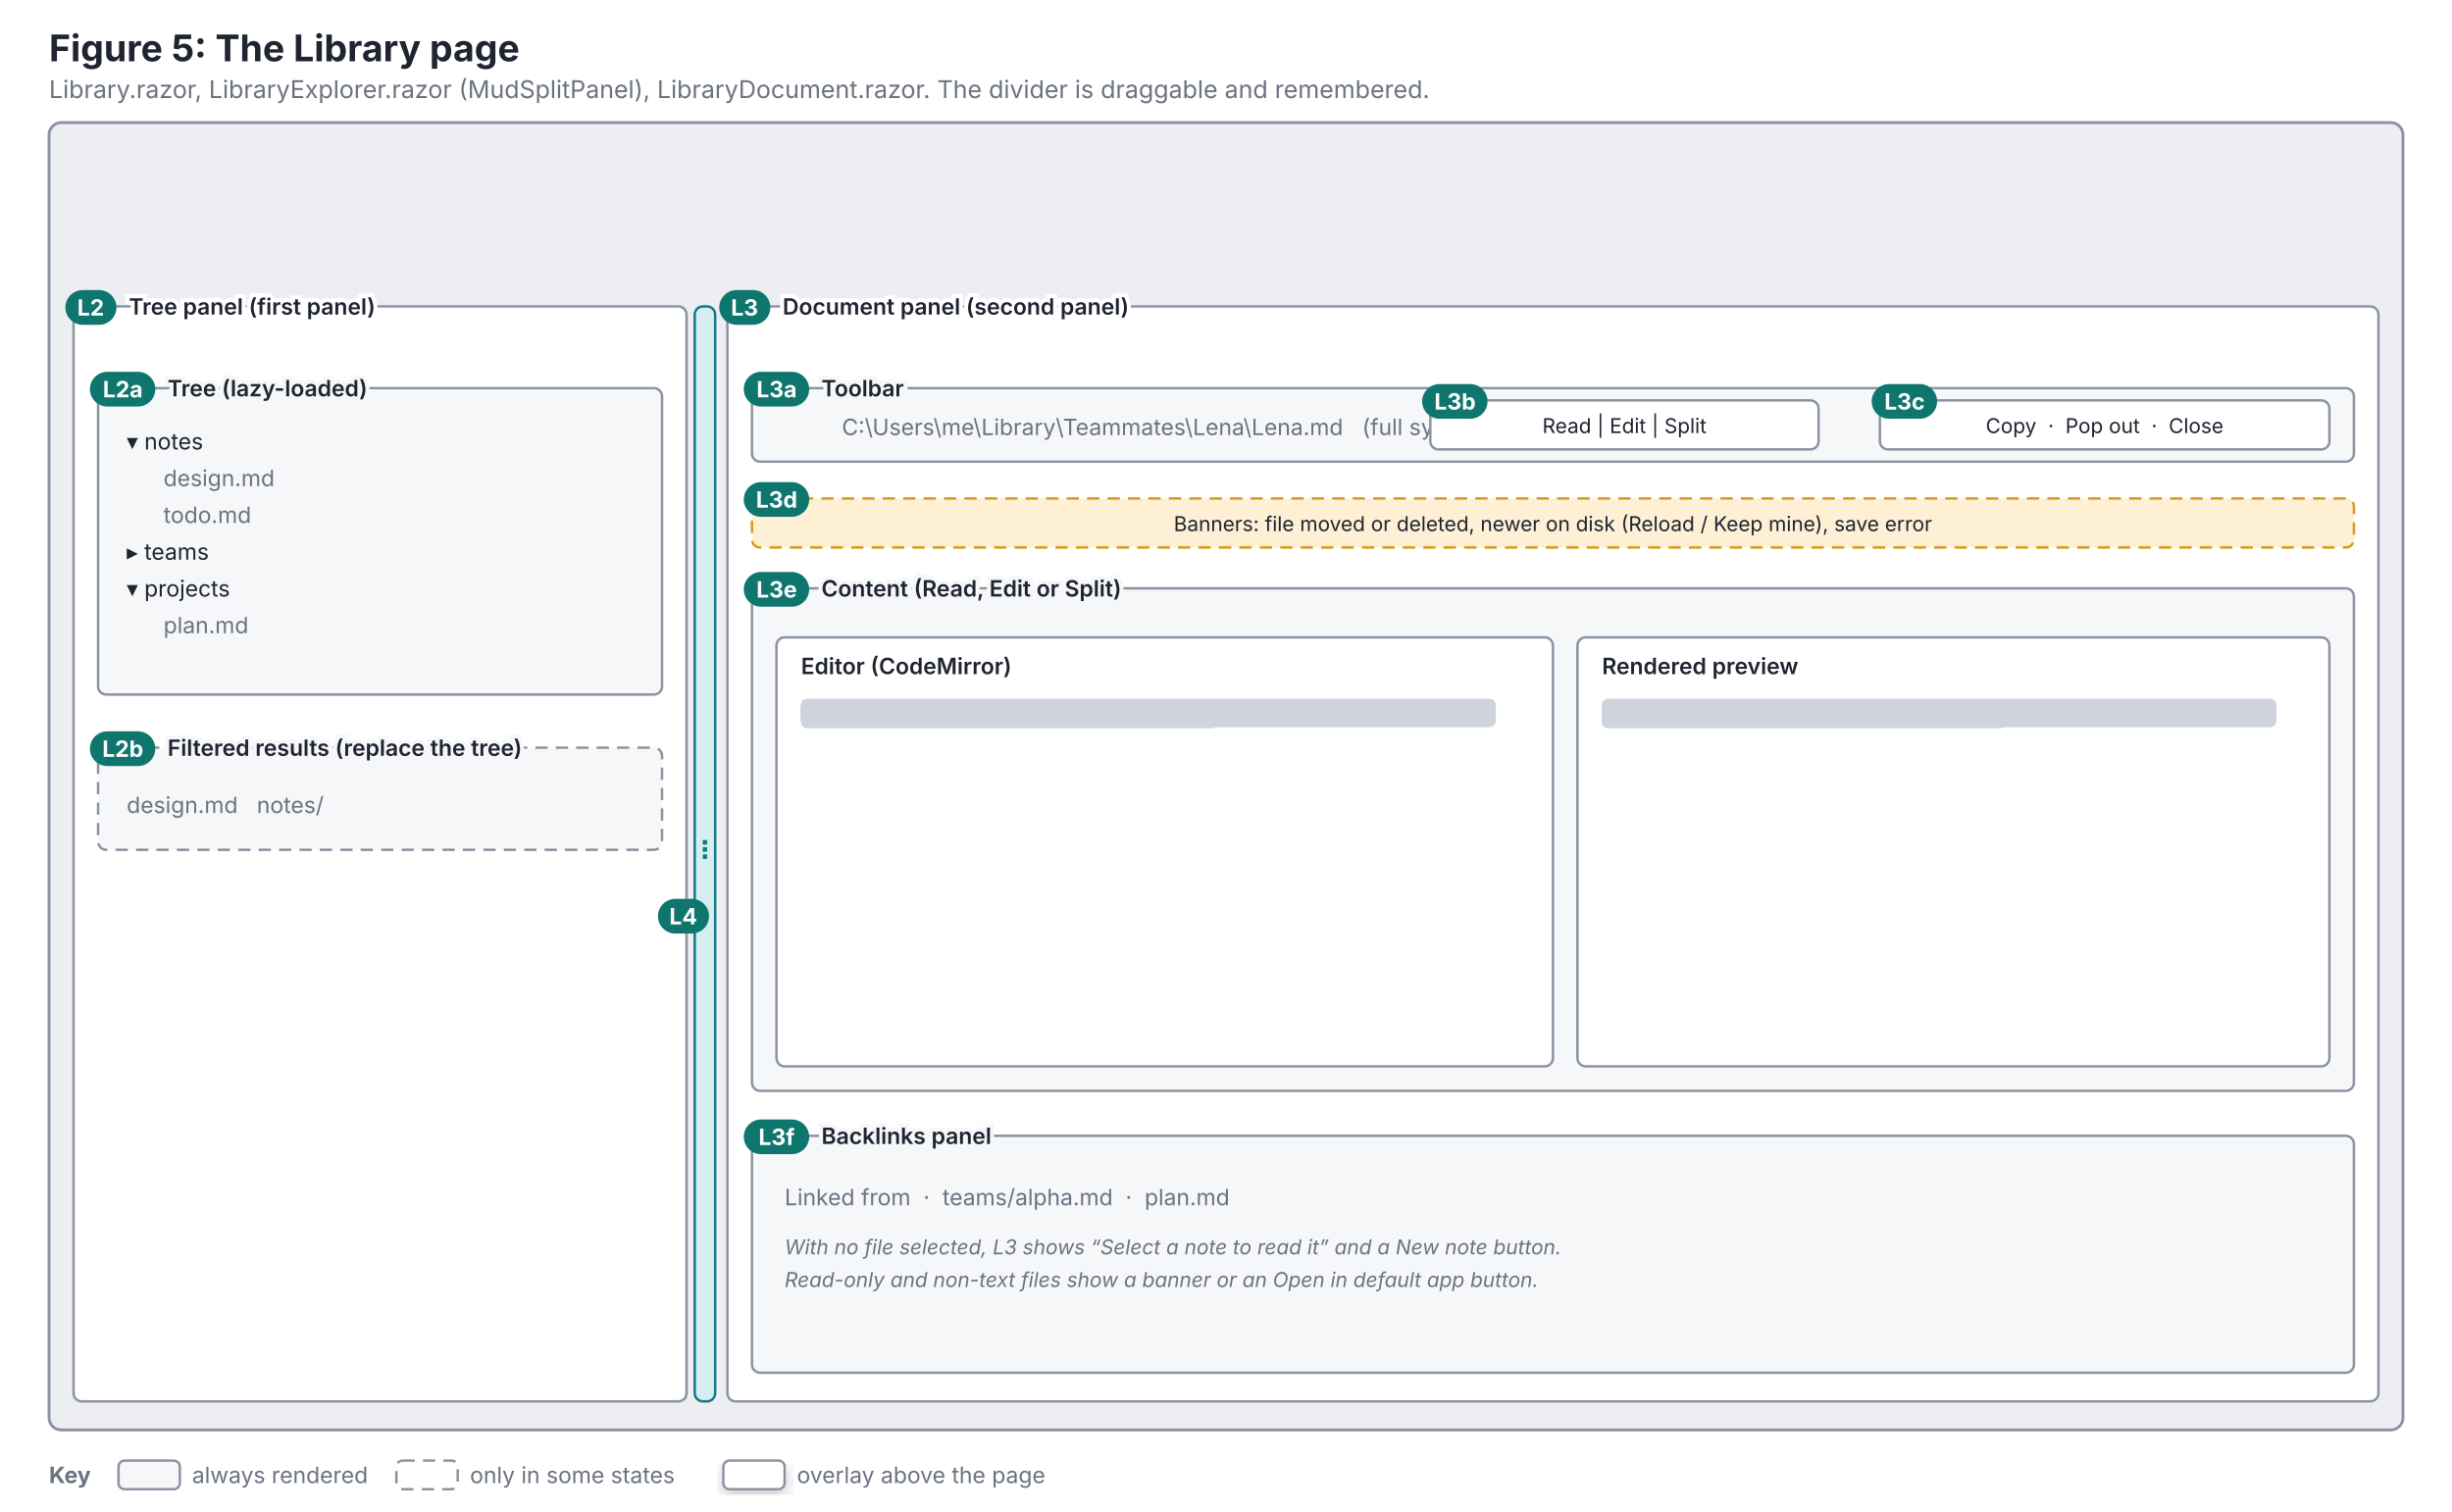
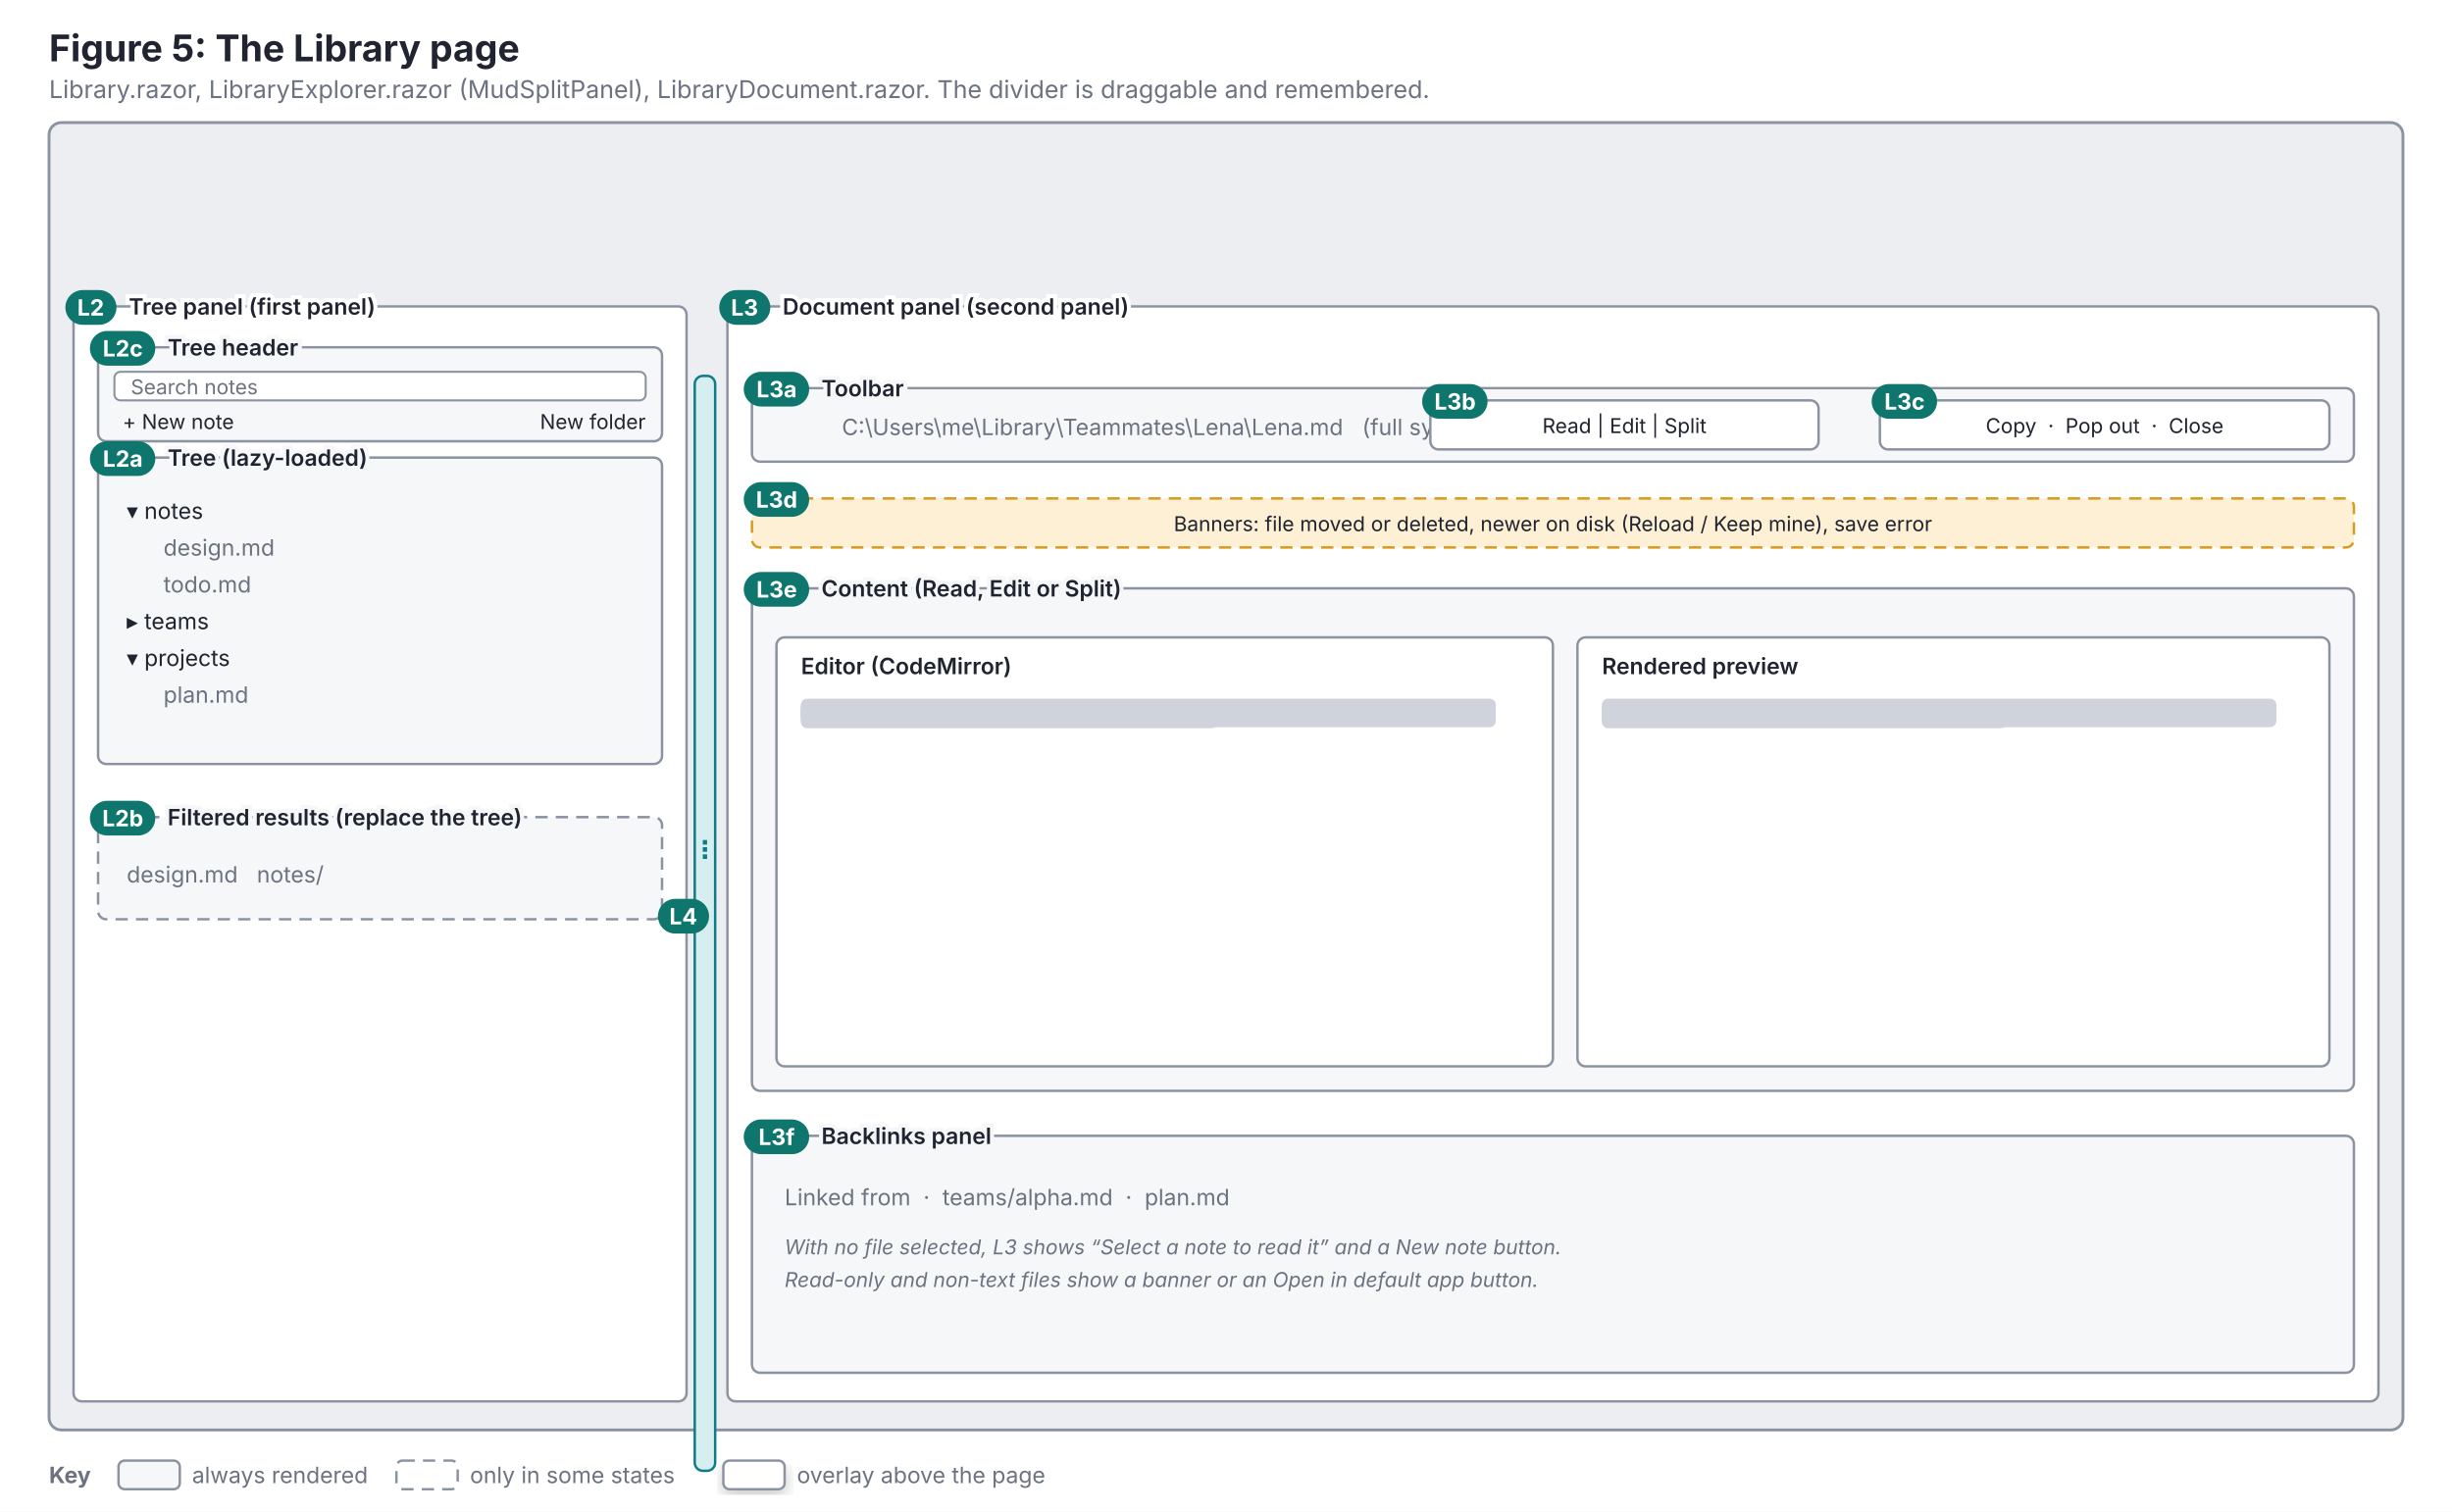
<svg xmlns="http://www.w3.org/2000/svg" viewBox="0 0 1200 740" width="1200" height="740" font-family="Inter, 'Segoe UI', Helvetica, Arial, sans-serif" xml:space="preserve" style="white-space: pre" role="img" aria-label="Figure 5: The Library page">
  <defs>
    <filter id="sh" x="-10%" y="-10%" width="125%" height="130%">
      <feDropShadow dx="0" dy="3" stdDeviation="4" flood-color="#000" flood-opacity="0.22" />
    </filter>
    <marker id="ar" viewBox="0 0 10 10" refX="9" refY="5" markerWidth="7" markerHeight="7" orient="auto-start-reverse">
      <path d="M0 0 L10 5 L0 10 z" fill="#6b7280" />
    </marker>
  </defs>
  <rect width="1200" height="740" fill="#ffffff" />
  <text x="24" y="30" font-size="18" font-weight="700" fill="#1f2430" text-anchor="start">Figure 5: The Library page</text>
  <text x="24" y="48" font-size="12" font-weight="400" fill="#6b7280" text-anchor="start">Library.razor, LibraryExplorer.razor (MudSplitPanel), LibraryDocument.razor. The divider is draggable and remembered.</text>
  <rect x="24" y="60" width="1152" height="640" rx="6" fill="#eceef2" stroke="#8b93a1" stroke-width="1.4" />
  <rect x="36" y="150" width="300" height="536" rx="4" fill="#ffffff" stroke="#8b93a1" stroke-width="1.2" />
  <rect x="32" y="142" width="25" height="17" rx="8.5" fill="#0f766e" />
  <text x="44.4" y="154.5" font-size="11" font-weight="700" fill="#fff" text-anchor="middle">L2</text>
  <text x="63" y="154" font-size="11" font-weight="600" fill="#1f2430" stroke="#ffffff" stroke-width="4" paint-order="stroke">Tree panel (first panel)</text>
-   <rect x="48" y="190" width="276" height="150" rx="4" fill="#f6f7f9" stroke="#8b93a1" stroke-width="1.2" />
-   <rect x="44" y="182" width="32" height="17" rx="8.5" fill="#0f766e" />
-   <text x="60.1" y="194.5" font-size="11" font-weight="700" fill="#fff" text-anchor="middle">L2a</text>
-   <text x="82" y="194" font-size="11" font-weight="600" fill="#1f2430" stroke="#f6f7f9" stroke-width="4" paint-order="stroke">Tree (lazy-loaded)</text>
-   <text x="62" y="220" font-size="11" font-weight="400" fill="#1f2430" text-anchor="start">▾ notes</text>
-   <text x="80" y="238" font-size="11" font-weight="400" fill="#6b7280" text-anchor="start">design.md</text>
-   <text x="80" y="256" font-size="11" font-weight="400" fill="#6b7280" text-anchor="start">todo.md</text>
-   <text x="62" y="274" font-size="11" font-weight="400" fill="#1f2430" text-anchor="start">▸ teams</text>
-   <text x="62" y="292" font-size="11" font-weight="400" fill="#1f2430" text-anchor="start">▾ projects</text>
-   <text x="80" y="310" font-size="11" font-weight="400" fill="#6b7280" text-anchor="start">plan.md</text>
-   <rect x="48" y="366" width="276" height="50" rx="4" fill="#f6f7f9" stroke="#8b93a1" stroke-width="1.2" stroke-dasharray="6 4" />
-   <rect x="44" y="358" width="32" height="17" rx="8.5" fill="#0f766e" />
-   <text x="60.1" y="370.5" font-size="11" font-weight="700" fill="#fff" text-anchor="middle">L2b</text>
-   <text x="82" y="370" font-size="11" font-weight="600" fill="#1f2430" stroke="#f6f7f9" stroke-width="4" paint-order="stroke">Filtered results (replace the tree)</text>
-   <text x="62" y="398" font-size="11" font-weight="400" fill="#6b7280" text-anchor="start">design.md   notes/</text>
-   <rect x="340" y="150" width="10" height="536" rx="4" fill="#d7eef0" stroke="#0e7c86" stroke-width="1.2" />
+   <rect x="48" y="170" width="276" height="46" rx="4" fill="#f6f7f9" stroke="#8b93a1" stroke-width="1.2" />
+   <rect x="44" y="162" width="32" height="17" rx="8.5" fill="#0f766e" />
+   <text x="60.1" y="174.5" font-size="11" font-weight="700" fill="#fff" text-anchor="middle">L2c</text>
+   <text x="82" y="174" font-size="11" font-weight="600" fill="#1f2430" stroke="#f6f7f9" stroke-width="4" paint-order="stroke">Tree header</text>
+   <rect x="56" y="182" width="260" height="14" rx="3" fill="#ffffff" stroke="#8b93a1" stroke-width="1" />
+   <text x="64" y="193" font-size="10" font-weight="400" fill="#6b7280" text-anchor="start">Search notes</text>
+   <text x="60" y="210" font-size="10" font-weight="400" fill="#1f2430" text-anchor="start">+ New note</text>
+   <text x="316" y="210" font-size="10" font-weight="400" fill="#1f2430" text-anchor="end">New folder</text>
+   <rect x="48" y="224" width="276" height="150" rx="4" fill="#f6f7f9" stroke="#8b93a1" stroke-width="1.2" />
+   <rect x="44" y="216" width="32" height="17" rx="8.5" fill="#0f766e" />
+   <text x="60.1" y="228.5" font-size="11" font-weight="700" fill="#fff" text-anchor="middle">L2a</text>
+   <text x="82" y="228" font-size="11" font-weight="600" fill="#1f2430" stroke="#f6f7f9" stroke-width="4" paint-order="stroke">Tree (lazy-loaded)</text>
+   <text x="62" y="254" font-size="11" font-weight="400" fill="#1f2430" text-anchor="start">▾ notes</text>
+   <text x="80" y="272" font-size="11" font-weight="400" fill="#6b7280" text-anchor="start">design.md</text>
+   <text x="80" y="290" font-size="11" font-weight="400" fill="#6b7280" text-anchor="start">todo.md</text>
+   <text x="62" y="308" font-size="11" font-weight="400" fill="#1f2430" text-anchor="start">▸ teams</text>
+   <text x="62" y="326" font-size="11" font-weight="400" fill="#1f2430" text-anchor="start">▾ projects</text>
+   <text x="80" y="344" font-size="11" font-weight="400" fill="#6b7280" text-anchor="start">plan.md</text>
+   <rect x="48" y="400" width="276" height="50" rx="4" fill="#f6f7f9" stroke="#8b93a1" stroke-width="1.2" stroke-dasharray="6 4" />
+   <rect x="44" y="392" width="32" height="17" rx="8.5" fill="#0f766e" />
+   <text x="60.1" y="404.5" font-size="11" font-weight="700" fill="#fff" text-anchor="middle">L2b</text>
+   <text x="82" y="404" font-size="11" font-weight="600" fill="#1f2430" stroke="#f6f7f9" stroke-width="4" paint-order="stroke">Filtered results (replace the tree)</text>
+   <text x="62" y="432" font-size="11" font-weight="400" fill="#6b7280" text-anchor="start">design.md   notes/</text>
+   <rect x="340" y="184" width="10" height="536" rx="4" fill="#d7eef0" stroke="#0e7c86" stroke-width="1.2" />
  <text x="345" y="420" font-size="12" font-weight="700" fill="#0e7c86" text-anchor="middle">⋮</text>
  <rect x="322" y="440" width="25" height="17" rx="8.5" fill="#0f766e" />
  <text x="334.4" y="452.5" font-size="11" font-weight="700" fill="#fff" text-anchor="middle">L4</text>
  <rect x="356" y="150" width="808" height="536" rx="4" fill="#ffffff" stroke="#8b93a1" stroke-width="1.2" />
  <rect x="352" y="142" width="25" height="17" rx="8.5" fill="#0f766e" />
  <text x="364.4" y="154.5" font-size="11" font-weight="700" fill="#fff" text-anchor="middle">L3</text>
  <text x="383" y="154" font-size="11" font-weight="600" fill="#1f2430" stroke="#ffffff" stroke-width="4" paint-order="stroke">Document panel (second panel)</text>
  <rect x="368" y="190" width="784" height="36" rx="4" fill="#f6f7f9" stroke="#8b93a1" stroke-width="1.2" />
  <rect x="364" y="182" width="32" height="17" rx="8.5" fill="#0f766e" />
  <text x="380.1" y="194.5" font-size="11" font-weight="700" fill="#fff" text-anchor="middle">L3a</text>
  <text x="402" y="194" font-size="11" font-weight="600" fill="#1f2430" stroke="#f6f7f9" stroke-width="4" paint-order="stroke">Toolbar</text>
  <text x="412" y="213" font-size="11" font-weight="400" fill="#6b7280" text-anchor="start">C:\Users\me\Library\Teammates\Lena\Lena.md   (full system path; ● when unsaved)</text>
  <rect x="700" y="196" width="190" height="24" rx="4" fill="#ffffff" stroke="#8b93a1" stroke-width="1.2" />
  <text x="795.0" y="212.0" font-size="10" font-weight="400" fill="#1f2430" text-anchor="middle">Read | Edit | Split</text>
  <rect x="696" y="188" width="32" height="17" rx="8.5" fill="#0f766e" />
  <text x="712.1" y="200.5" font-size="11" font-weight="700" fill="#fff" text-anchor="middle">L3b</text>
  <rect x="920" y="196" width="220" height="24" rx="4" fill="#ffffff" stroke="#8b93a1" stroke-width="1.2" />
  <text x="1030.0" y="212.0" font-size="10" font-weight="400" fill="#1f2430" text-anchor="middle">Copy  ·  Pop out  ·  Close</text>
  <rect x="916" y="188" width="32" height="17" rx="8.5" fill="#0f766e" />
  <text x="932.1" y="200.5" font-size="11" font-weight="700" fill="#fff" text-anchor="middle">L3c</text>
  <rect x="368" y="244" width="784" height="24" rx="4" fill="#fdf0d5" stroke="#d99a1e" stroke-width="1.2" stroke-dasharray="6 4" />
  <text x="760.0" y="260.0" font-size="10" font-weight="400" fill="#1f2430" text-anchor="middle">Banners: file moved or deleted, newer on disk (Reload / Keep mine), save error</text>
  <rect x="364" y="236" width="32" height="17" rx="8.5" fill="#0f766e" />
  <text x="380.1" y="248.5" font-size="11" font-weight="700" fill="#fff" text-anchor="middle">L3d</text>
  <rect x="368" y="288" width="784" height="246" rx="4" fill="#f6f7f9" stroke="#8b93a1" stroke-width="1.2" />
  <rect x="364" y="280" width="32" height="17" rx="8.5" fill="#0f766e" />
  <text x="380.1" y="292.5" font-size="11" font-weight="700" fill="#fff" text-anchor="middle">L3e</text>
  <text x="402" y="292" font-size="11" font-weight="600" fill="#1f2430" stroke="#f6f7f9" stroke-width="4" paint-order="stroke">Content (Read, Edit or Split)</text>
  <rect x="380" y="312" width="380" height="210" rx="4" fill="#ffffff" stroke="#8b93a1" stroke-width="1.2" />
  <text x="392" y="330" font-size="11" font-weight="600" fill="#1f2430" text-anchor="start">Editor (CodeMirror)</text>
  <rect x="392" y="342.0" width="340" height="11" rx="3" fill="#cfd4dc" />
  <rect x="392" y="342.5" width="340" height="11" rx="3" fill="#cfd4dc" />
  <rect x="392" y="343.0" width="340" height="11" rx="3" fill="#cfd4dc" />
  <rect x="392" y="343.5" width="340" height="11" rx="3" fill="#cfd4dc" />
  <rect x="392" y="344.0" width="340" height="11" rx="3" fill="#cfd4dc" />
  <rect x="392" y="344.5" width="340" height="11" rx="3" fill="#cfd4dc" />
  <rect x="392" y="345.0" width="340" height="11" rx="3" fill="#cfd4dc" />
  <rect x="392" y="345.5" width="204" height="11" rx="3" fill="#cfd4dc" />
  <rect x="772" y="312" width="368" height="210" rx="4" fill="#ffffff" stroke="#8b93a1" stroke-width="1.2" />
  <text x="784" y="330" font-size="11" font-weight="600" fill="#1f2430" text-anchor="start">Rendered preview</text>
  <rect x="784" y="342.0" width="330" height="11" rx="3" fill="#cfd4dc" />
  <rect x="784" y="342.5" width="330" height="11" rx="3" fill="#cfd4dc" />
  <rect x="784" y="343.0" width="330" height="11" rx="3" fill="#cfd4dc" />
  <rect x="784" y="343.5" width="330" height="11" rx="3" fill="#cfd4dc" />
  <rect x="784" y="344.0" width="330" height="11" rx="3" fill="#cfd4dc" />
  <rect x="784" y="344.5" width="330" height="11" rx="3" fill="#cfd4dc" />
  <rect x="784" y="345.0" width="330" height="11" rx="3" fill="#cfd4dc" />
  <rect x="784" y="345.5" width="198" height="11" rx="3" fill="#cfd4dc" />
  <rect x="368" y="556" width="784" height="116" rx="4" fill="#f6f7f9" stroke="#8b93a1" stroke-width="1.2" />
  <rect x="364" y="548" width="32" height="17" rx="8.5" fill="#0f766e" />
  <text x="380.1" y="560.5" font-size="11" font-weight="700" fill="#fff" text-anchor="middle">L3f</text>
  <text x="402" y="560" font-size="11" font-weight="600" fill="#1f2430" stroke="#f6f7f9" stroke-width="4" paint-order="stroke">Backlinks panel</text>
  <text x="384" y="590" font-size="11" font-weight="400" fill="#6b7280" text-anchor="start">Linked from  ·  teams/alpha.md  ·  plan.md</text>
  <text x="384" y="614" font-size="10" font-weight="400" fill="#6b7280" text-anchor="start" font-style="italic">With no file selected, L3 shows “Select a note to read it” and a New note button.</text>
  <text x="384" y="630" font-size="10" font-weight="400" fill="#6b7280" text-anchor="start" font-style="italic">Read-only and non-text files show a banner or an Open in default app button.</text>
  <text x="24" y="726" font-size="11" font-weight="700" fill="#6b7280" text-anchor="start">Key</text>
  <rect x="58" y="715" width="30" height="14" rx="3" fill="#f6f7f9" stroke="#8b93a1" stroke-width="1.2" />
  <text x="94" y="726" font-size="11" font-weight="400" fill="#6b7280" text-anchor="start">always rendered</text>
  <rect x="194" y="715" width="30" height="14" rx="3" fill="#ffffff" stroke="#8b93a1" stroke-width="1.2" stroke-dasharray="6 4" />
  <text x="230" y="726" font-size="11" font-weight="400" fill="#6b7280" text-anchor="start">only in some states</text>
  <rect x="354" y="715" width="30" height="14" rx="3" fill="#ffffff" stroke="#8b93a1" stroke-width="1.2" filter="url(#sh)" />
  <text x="390" y="726" font-size="11" font-weight="400" fill="#6b7280" text-anchor="start">overlay above the page</text>
</svg>
